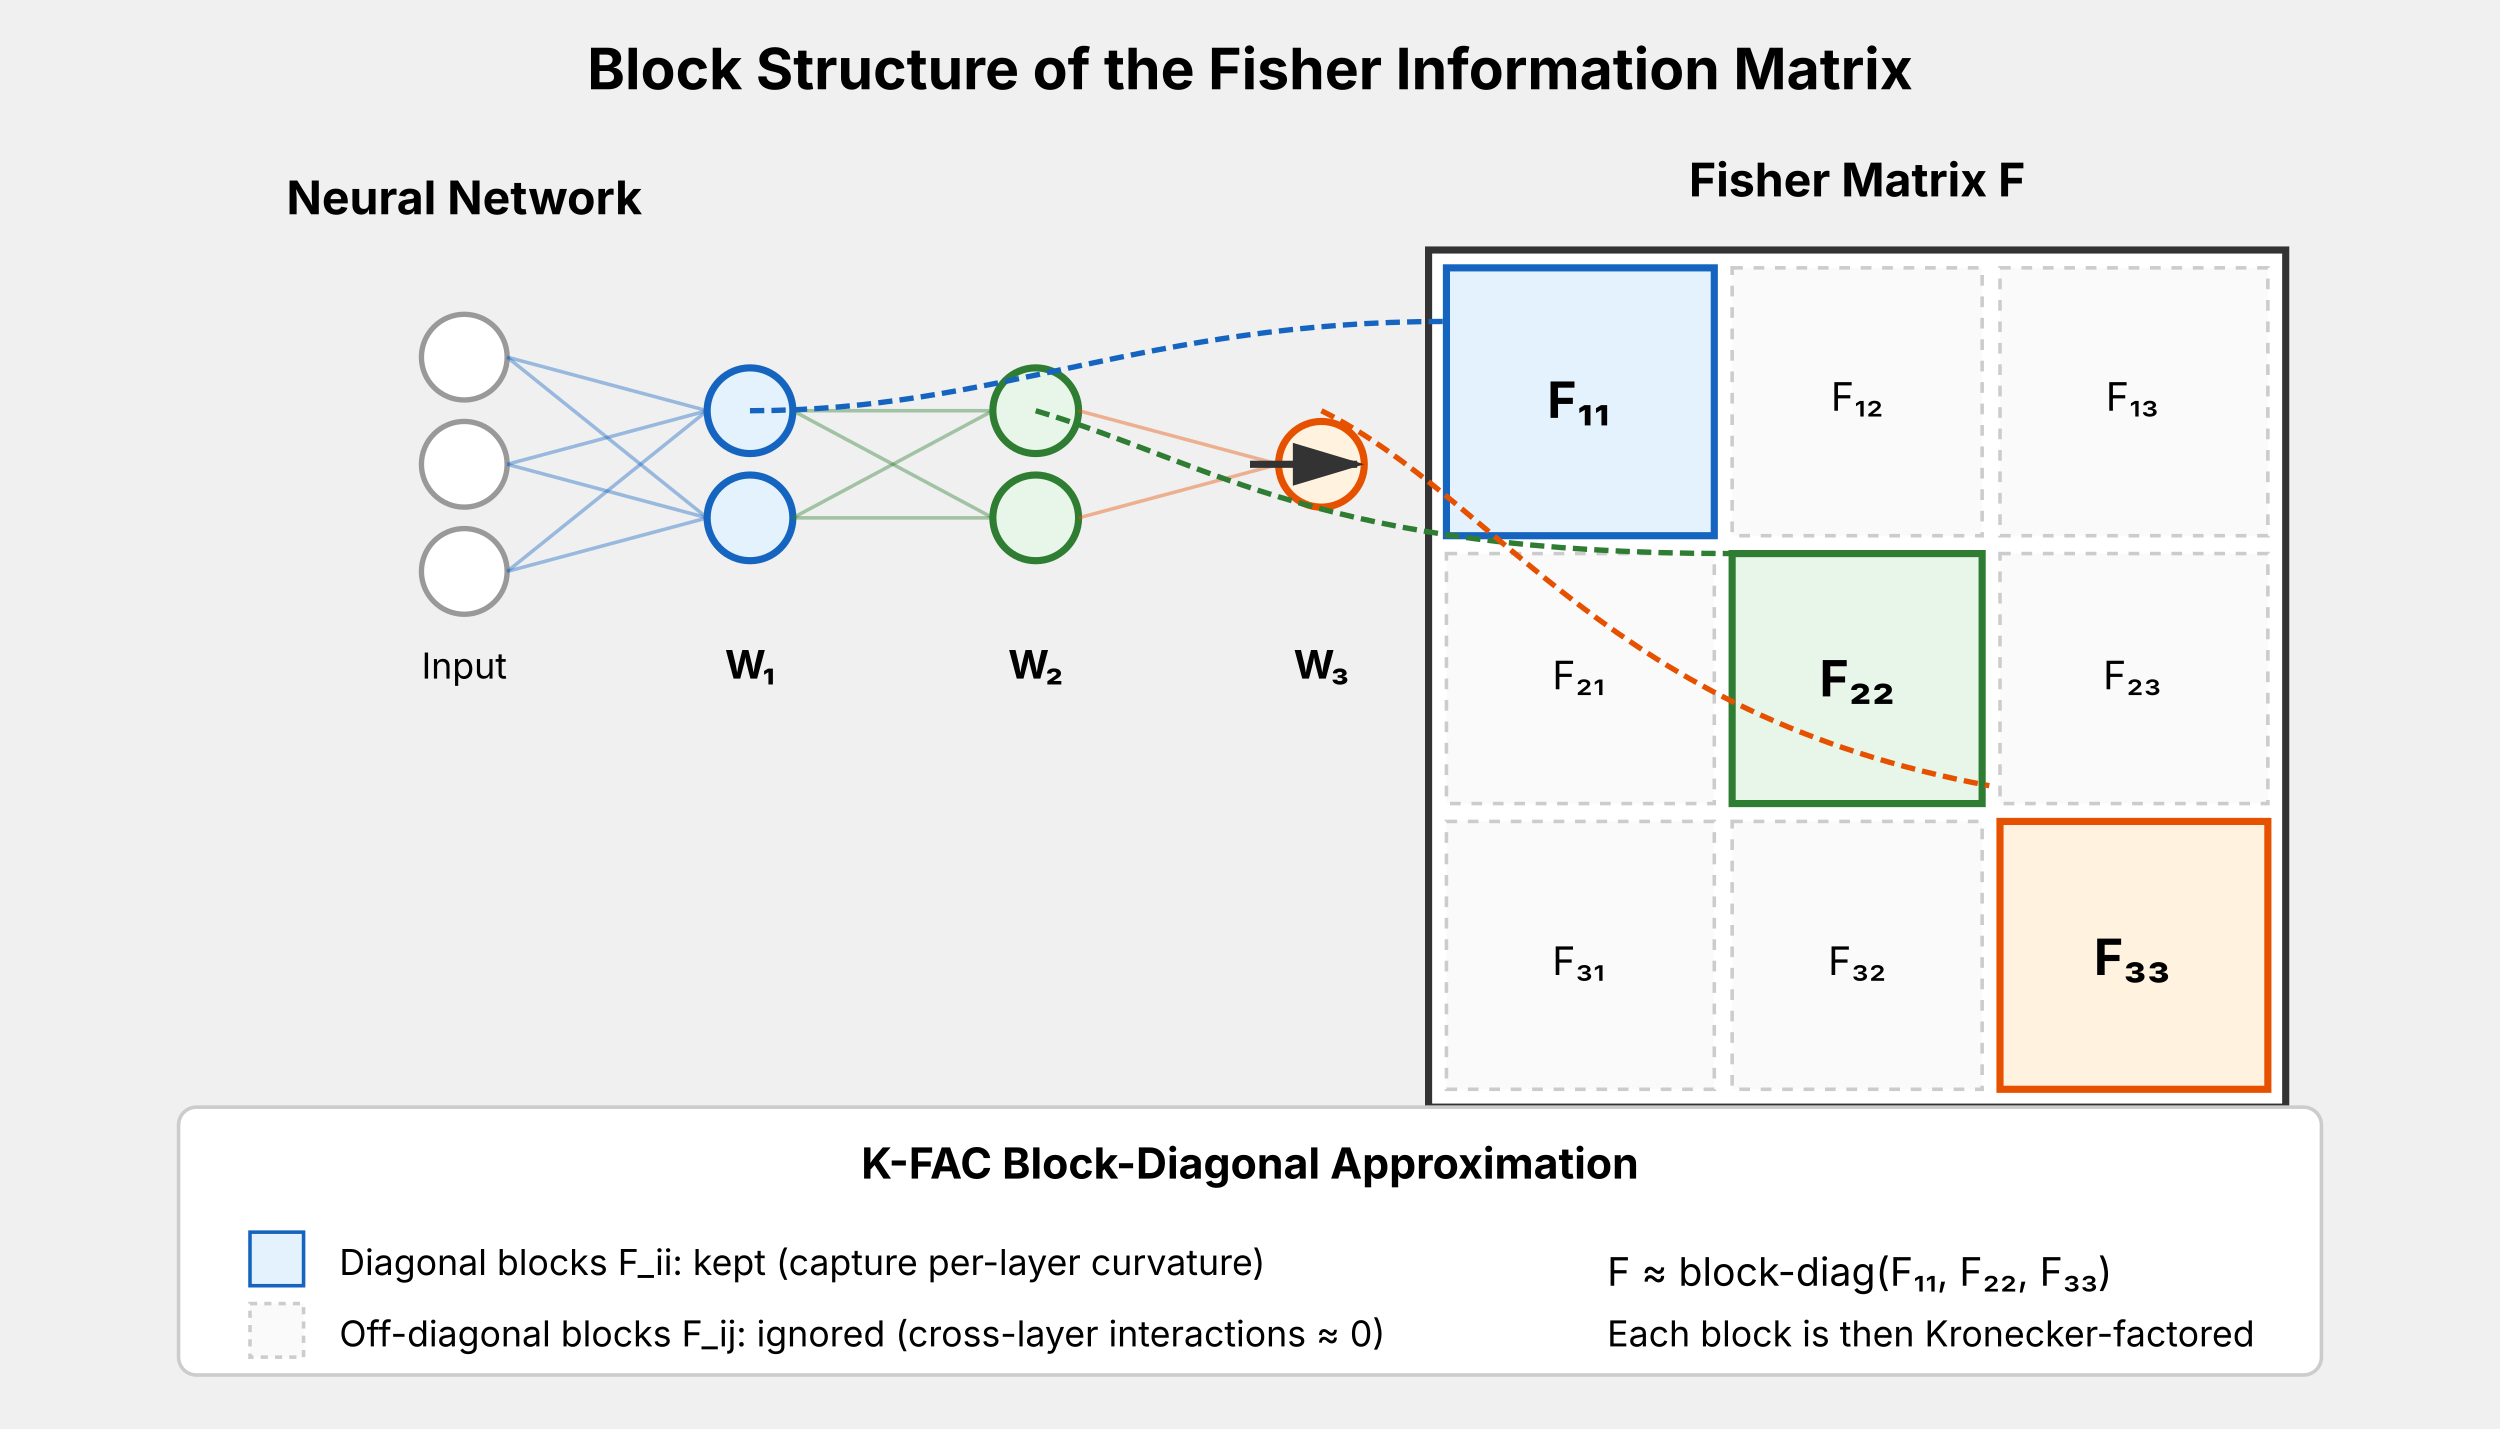
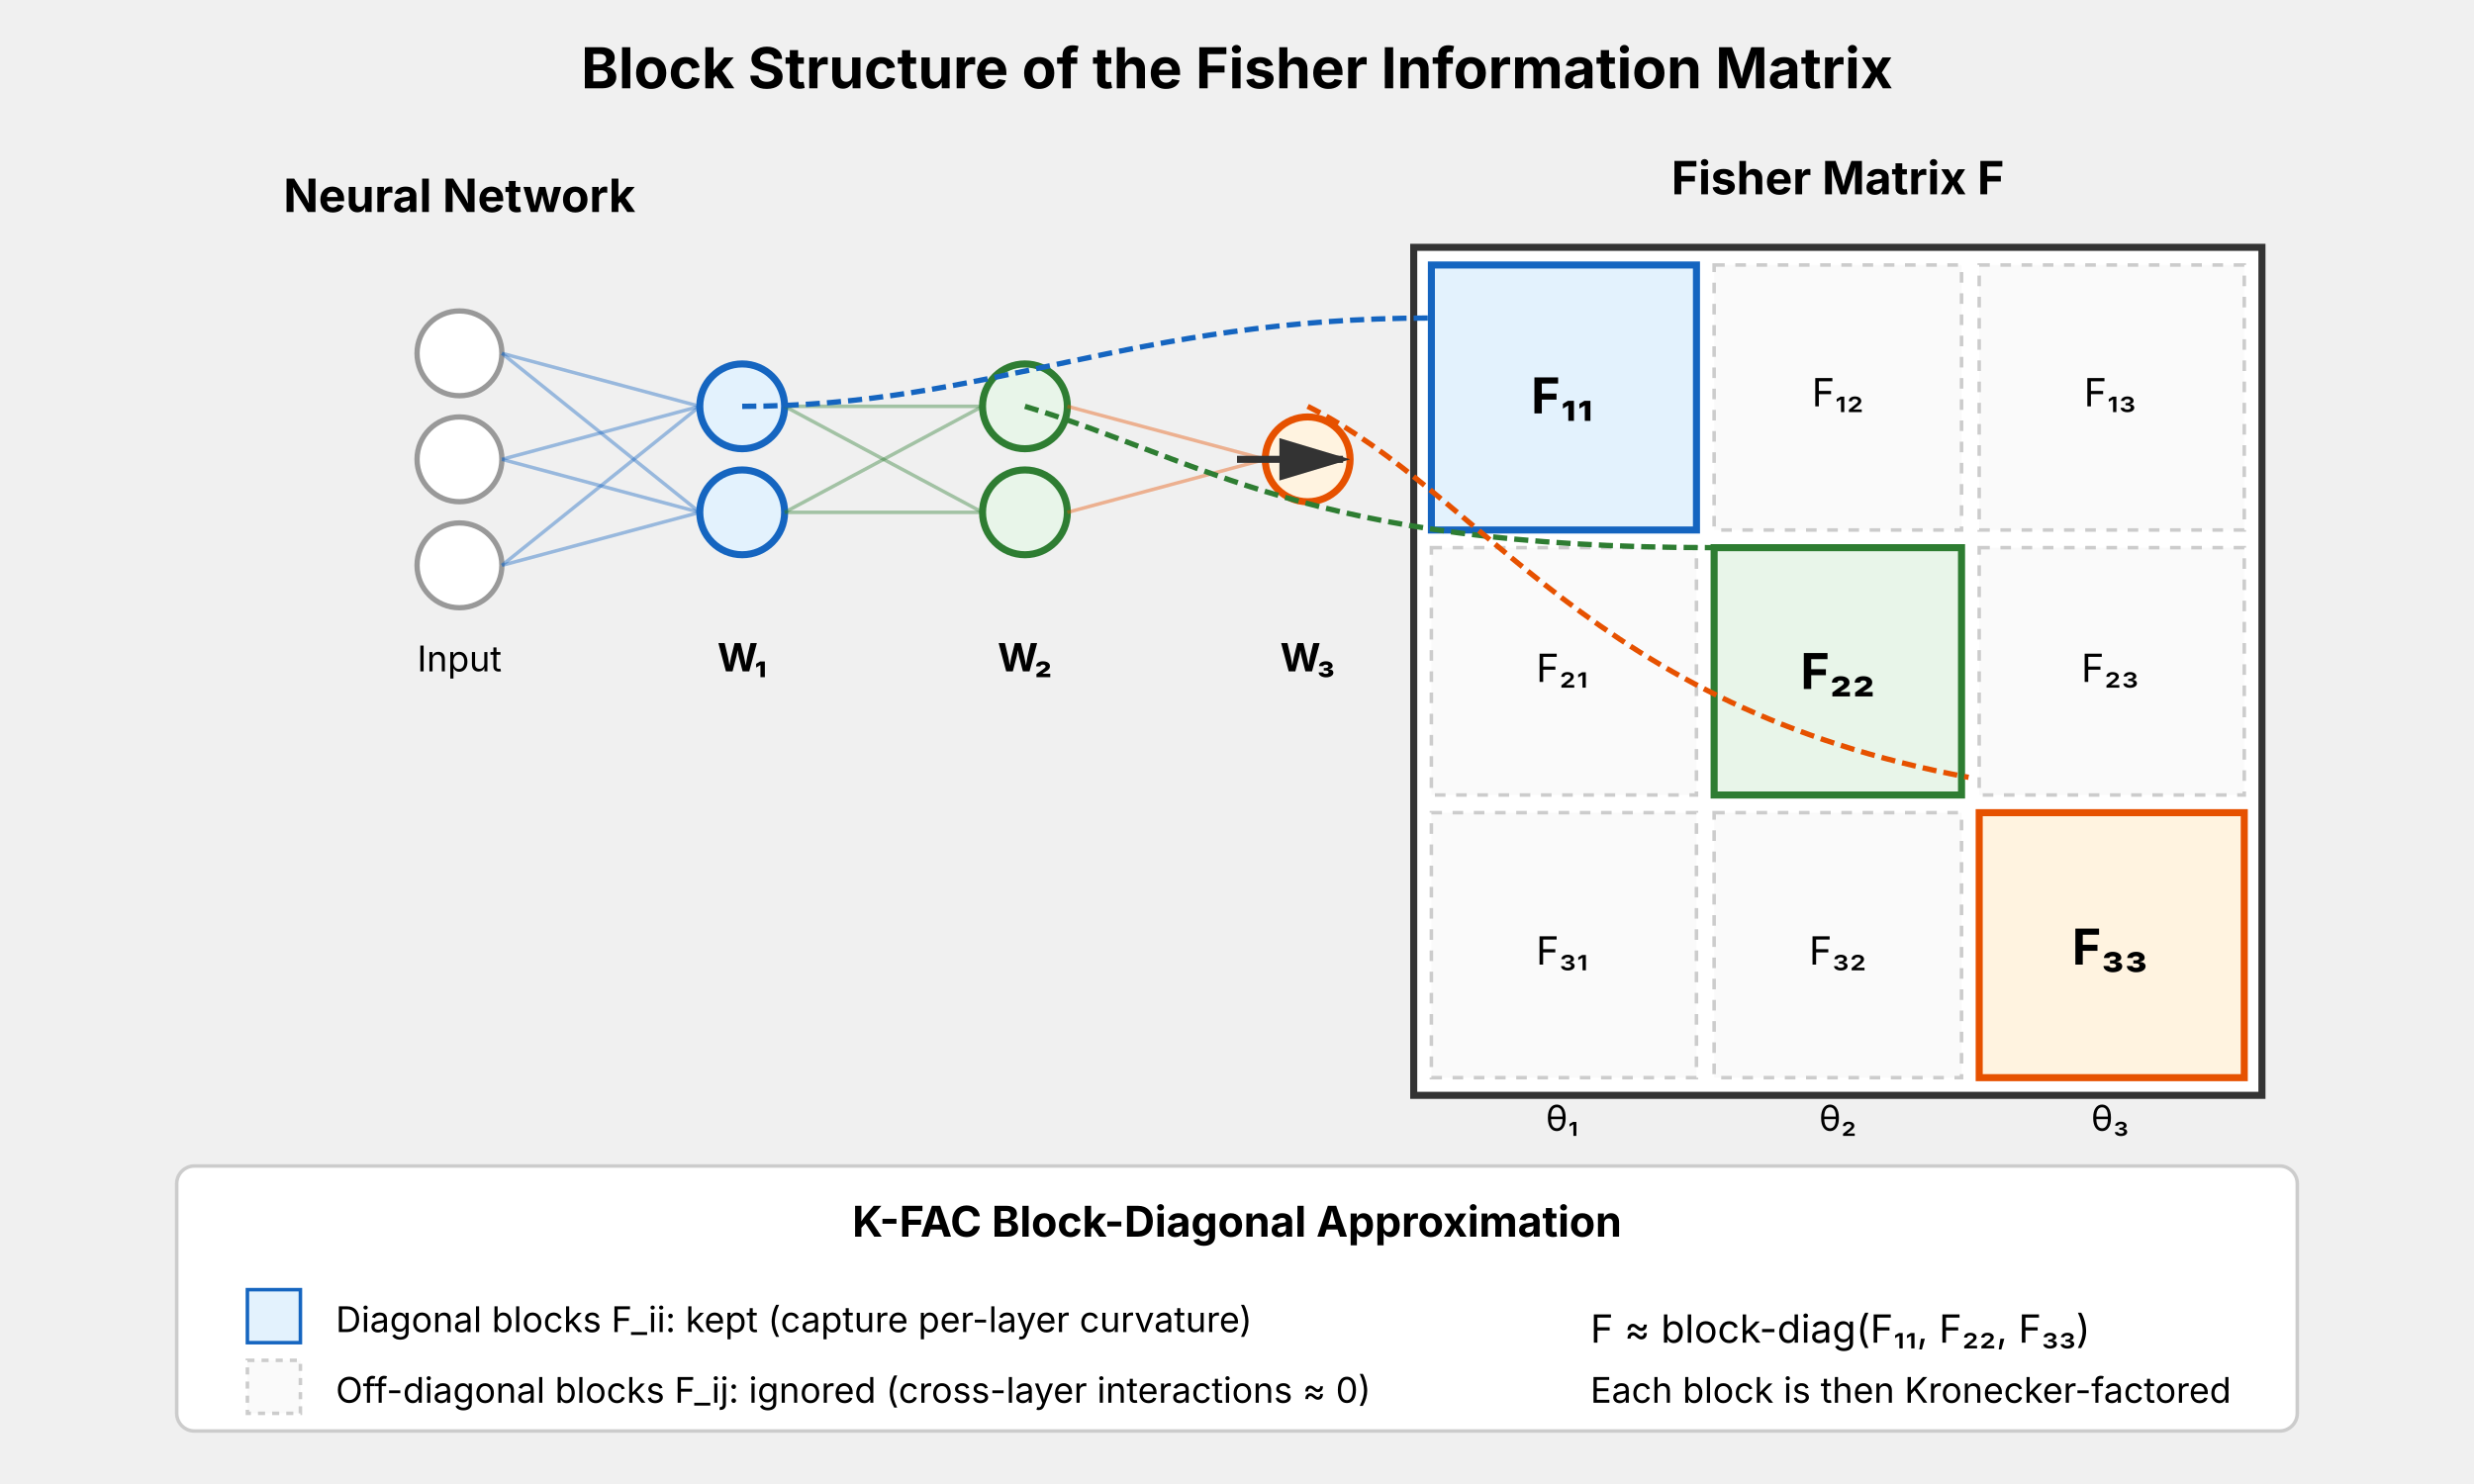
- <svg xmlns="http://www.w3.org/2000/svg" viewBox="0 0 700 400">
+ <svg xmlns="http://www.w3.org/2000/svg" viewBox="0 0 700 420">
  <style>
    /* Light mode (default) */
    text { fill: #000000; }
    .label-text { fill: #666666; }

    /* Background colors */
    .bg-layer1 { fill: #E3F2FD; }
    .bg-layer2 { fill: #E8F5E9; }
    .bg-layer3 { fill: #FFF3E0; }
    .bg-offdiag { fill: #FAFAFA; }
    .bg-white { fill: #ffffff; }

    @media (prefers-color-scheme: dark) {
      text { fill: #ffffff; }
      .label-text { fill: #cccccc; }

      text[fill="#000"], text[fill="#000000"], text[fill="#333"], text[fill="#666"] {
        fill: #ffffff;
      }
      text[fill="#1565C0"] { fill: #64B5F6; }
      text[fill="#2E7D32"] { fill: #81C784; }
      text[fill="#E65100"] { fill: #FFB74D; }

      .bg-layer1 { fill: #1a237e; }
      .bg-layer2 { fill: #1b5e20; }
      .bg-layer3 { fill: #e65100; }
      .bg-offdiag { fill: #424242; }
      .bg-white { fill: #2d2d2d; }

      rect[stroke="#1565C0"] { stroke: #64B5F6; }
      rect[stroke="#2E7D32"] { stroke: #81C784; }
      rect[stroke="#E65100"] { stroke: #FFB74D; }
      line[stroke="#1565C0"] { stroke: #64B5F6; }
      line[stroke="#2E7D32"] { stroke: #81C784; }
      line[stroke="#E65100"] { stroke: #FFB74D; }
      path[stroke="#1565C0"] { stroke: #64B5F6; }
      path[stroke="#2E7D32"] { stroke: #81C784; }
      path[stroke="#E65100"] { stroke: #FFB74D; }
    }
  </style>
  <text x="350" y="25" text-anchor="middle" font-family="system-ui, -apple-system, sans-serif" font-size="16" font-weight="bold" fill="#333">Block Structure of the Fisher Information Matrix</text>
  <g transform="translate(50, 60)">
    <text x="80" y="0" text-anchor="middle" font-family="system-ui, -apple-system, sans-serif" font-size="13" font-weight="bold" fill="#333">Neural Network</text>
    <g transform="translate(0, 20)">
      <circle cx="80" cy="20" r="12" class="bg-white" stroke="#999" stroke-width="1.5" />
      <circle cx="80" cy="50" r="12" class="bg-white" stroke="#999" stroke-width="1.5" />
      <circle cx="80" cy="80" r="12" class="bg-white" stroke="#999" stroke-width="1.5" />
      <text x="80" y="110" text-anchor="middle" font-family="system-ui, -apple-system, sans-serif" font-size="10" fill="#666">Input</text>
    </g>
    <g transform="translate(0, 20)">
      <line x1="92" y1="20" x2="148" y2="35" stroke="#1565C0" stroke-width="1" opacity="0.4" />
      <line x1="92" y1="20" x2="148" y2="65" stroke="#1565C0" stroke-width="1" opacity="0.4" />
      <line x1="92" y1="50" x2="148" y2="35" stroke="#1565C0" stroke-width="1" opacity="0.4" />
      <line x1="92" y1="50" x2="148" y2="65" stroke="#1565C0" stroke-width="1" opacity="0.4" />
      <line x1="92" y1="80" x2="148" y2="35" stroke="#1565C0" stroke-width="1" opacity="0.4" />
      <line x1="92" y1="80" x2="148" y2="65" stroke="#1565C0" stroke-width="1" opacity="0.4" />
      <circle cx="160" cy="35" r="12" class="bg-layer1" stroke="#1565C0" stroke-width="2" />
      <circle cx="160" cy="65" r="12" class="bg-layer1" stroke="#1565C0" stroke-width="2" />
      <text x="160" y="110" text-anchor="middle" font-family="system-ui, -apple-system, sans-serif" font-size="11" font-weight="bold" fill="#1565C0">W₁</text>
    </g>
    <g transform="translate(0, 20)">
      <line x1="172" y1="35" x2="228" y2="35" stroke="#2E7D32" stroke-width="1" opacity="0.4" />
      <line x1="172" y1="35" x2="228" y2="65" stroke="#2E7D32" stroke-width="1" opacity="0.4" />
      <line x1="172" y1="65" x2="228" y2="35" stroke="#2E7D32" stroke-width="1" opacity="0.4" />
      <line x1="172" y1="65" x2="228" y2="65" stroke="#2E7D32" stroke-width="1" opacity="0.4" />
      <circle cx="240" cy="35" r="12" class="bg-layer2" stroke="#2E7D32" stroke-width="2" />
      <circle cx="240" cy="65" r="12" class="bg-layer2" stroke="#2E7D32" stroke-width="2" />
      <text x="240" y="110" text-anchor="middle" font-family="system-ui, -apple-system, sans-serif" font-size="11" font-weight="bold" fill="#2E7D32">W₂</text>
    </g>
    <g transform="translate(0, 20)">
      <line x1="252" y1="35" x2="308" y2="50" stroke="#E65100" stroke-width="1" opacity="0.4" />
      <line x1="252" y1="65" x2="308" y2="50" stroke="#E65100" stroke-width="1" opacity="0.4" />
      <circle cx="320" cy="50" r="12" class="bg-layer3" stroke="#E65100" stroke-width="2" />
      <text x="320" y="110" text-anchor="middle" font-family="system-ui, -apple-system, sans-serif" font-size="11" font-weight="bold" fill="#E65100">W₃</text>
    </g>
  </g>
  <g transform="translate(350, 130)">
    <path d="M 0 0 L 30 0" stroke="#333" stroke-width="2" fill="none" marker-end="url(#arrow)" />
  </g>
  <g transform="translate(400, 55)">
    <text x="120" y="0" text-anchor="middle" font-family="system-ui, -apple-system, sans-serif" font-size="13" font-weight="bold" fill="#333">Fisher Matrix F</text>
    <rect x="0" y="15" width="240" height="240" class="bg-white" stroke="#333" stroke-width="2" />
    <rect x="5" y="20" width="75" height="75" class="bg-layer1" stroke="#1565C0" stroke-width="2" />
    <text x="42" y="62" text-anchor="middle" font-family="system-ui, -apple-system, sans-serif" font-size="14" font-weight="bold" fill="#1565C0">F₁₁</text>
    <rect x="85" y="100" width="70" height="70" class="bg-layer2" stroke="#2E7D32" stroke-width="2" />
    <text x="120" y="140" text-anchor="middle" font-family="system-ui, -apple-system, sans-serif" font-size="14" font-weight="bold" fill="#2E7D32">F₂₂</text>
    <rect x="160" y="175" width="75" height="75" class="bg-layer3" stroke="#E65100" stroke-width="2" />
    <text x="197" y="218" text-anchor="middle" font-family="system-ui, -apple-system, sans-serif" font-size="14" font-weight="bold" fill="#E65100">F₃₃</text>
    <rect x="85" y="20" width="70" height="75" class="bg-offdiag" stroke="#ccc" stroke-width="1" stroke-dasharray="3,3" />
    <text x="120" y="60" text-anchor="middle" font-family="system-ui, -apple-system, sans-serif" font-size="11" fill="#999">F₁₂</text>
    <rect x="160" y="20" width="75" height="75" class="bg-offdiag" stroke="#ccc" stroke-width="1" stroke-dasharray="3,3" />
    <text x="197" y="60" text-anchor="middle" font-family="system-ui, -apple-system, sans-serif" font-size="11" fill="#999">F₁₃</text>
    <rect x="5" y="100" width="75" height="70" class="bg-offdiag" stroke="#ccc" stroke-width="1" stroke-dasharray="3,3" />
    <text x="42" y="138" text-anchor="middle" font-family="system-ui, -apple-system, sans-serif" font-size="11" fill="#999">F₂₁</text>
    <rect x="160" y="100" width="75" height="70" class="bg-offdiag" stroke="#ccc" stroke-width="1" stroke-dasharray="3,3" />
    <text x="197" y="138" text-anchor="middle" font-family="system-ui, -apple-system, sans-serif" font-size="11" fill="#999">F₂₃</text>
    <rect x="5" y="175" width="75" height="75" class="bg-offdiag" stroke="#ccc" stroke-width="1" stroke-dasharray="3,3" />
    <text x="42" y="218" text-anchor="middle" font-family="system-ui, -apple-system, sans-serif" font-size="11" fill="#999">F₃₁</text>
    <rect x="85" y="175" width="70" height="75" class="bg-offdiag" stroke="#ccc" stroke-width="1" stroke-dasharray="3,3" />
    <text x="120" y="218" text-anchor="middle" font-family="system-ui, -apple-system, sans-serif" font-size="11" fill="#999">F₃₂</text>
-     <text x="42" y="270" text-anchor="middle" font-family="system-ui, -apple-system, sans-serif" font-size="10" fill="#1565C0">θ₁</text>
-     <text x="120" y="270" text-anchor="middle" font-family="system-ui, -apple-system, sans-serif" font-size="10" fill="#2E7D32">θ₂</text>
-     <text x="197" y="270" text-anchor="middle" font-family="system-ui, -apple-system, sans-serif" font-size="10" fill="#E65100">θ₃</text>
+     <text x="42" y="265" text-anchor="middle" font-family="system-ui, -apple-system, sans-serif" font-size="10" fill="#1565C0">θ₁</text>
+     <text x="120" y="265" text-anchor="middle" font-family="system-ui, -apple-system, sans-serif" font-size="10" fill="#2E7D32">θ₂</text>
+     <text x="197" y="265" text-anchor="middle" font-family="system-ui, -apple-system, sans-serif" font-size="10" fill="#E65100">θ₃</text>
  </g>
  <path d="M 210 115 C 280 115 320 90 405 90" stroke="#1565C0" stroke-width="1.5" fill="none" stroke-dasharray="4,2" />
  <path d="M 290 115 C 340 130 370 155 485 155" stroke="#2E7D32" stroke-width="1.5" fill="none" stroke-dasharray="4,2" />
  <path d="M 370 115 C 420 140 450 200 557 220" stroke="#E65100" stroke-width="1.5" fill="none" stroke-dasharray="4,2" />
-   <g transform="translate(50, 310)">
+   <g transform="translate(50, 330)">
    <rect x="0" y="0" width="600" height="75" class="bg-white" stroke="#ccc" stroke-width="1" rx="5" />
    <text x="300" y="20" text-anchor="middle" font-family="system-ui, -apple-system, sans-serif" font-size="12" font-weight="bold" fill="#333">K-FAC Block-Diagonal Approximation</text>
    <rect x="20" y="35" width="15" height="15" class="bg-layer1" stroke="#1565C0" stroke-width="1" />
    <rect x="20" y="55" width="15" height="15" class="bg-offdiag" stroke="#ccc" stroke-width="1" stroke-dasharray="2,2" />
    <text x="45" y="47" font-family="system-ui, -apple-system, sans-serif" font-size="10" fill="#333">Diagonal blocks F_ii: kept (capture per-layer curvature)</text>
    <text x="45" y="67" font-family="system-ui, -apple-system, sans-serif" font-size="10" fill="#333">Off-diagonal blocks F_ij: ignored (cross-layer interactions ≈ 0)</text>
    <text x="400" y="50" font-family="system-ui, -apple-system, sans-serif" font-size="11" fill="#333">F ≈ block-diag(F₁₁, F₂₂, F₃₃)</text>
    <text x="400" y="67" font-family="system-ui, -apple-system, sans-serif" font-size="10" fill="#666">Each block is then Kronecker-factored</text>
  </g>
  <defs>
    <marker id="arrow" markerWidth="10" markerHeight="10" refX="9" refY="3" orient="auto">
      <polygon points="0 0, 10 3, 0 6" fill="#333" />
    </marker>
  </defs>
</svg>
